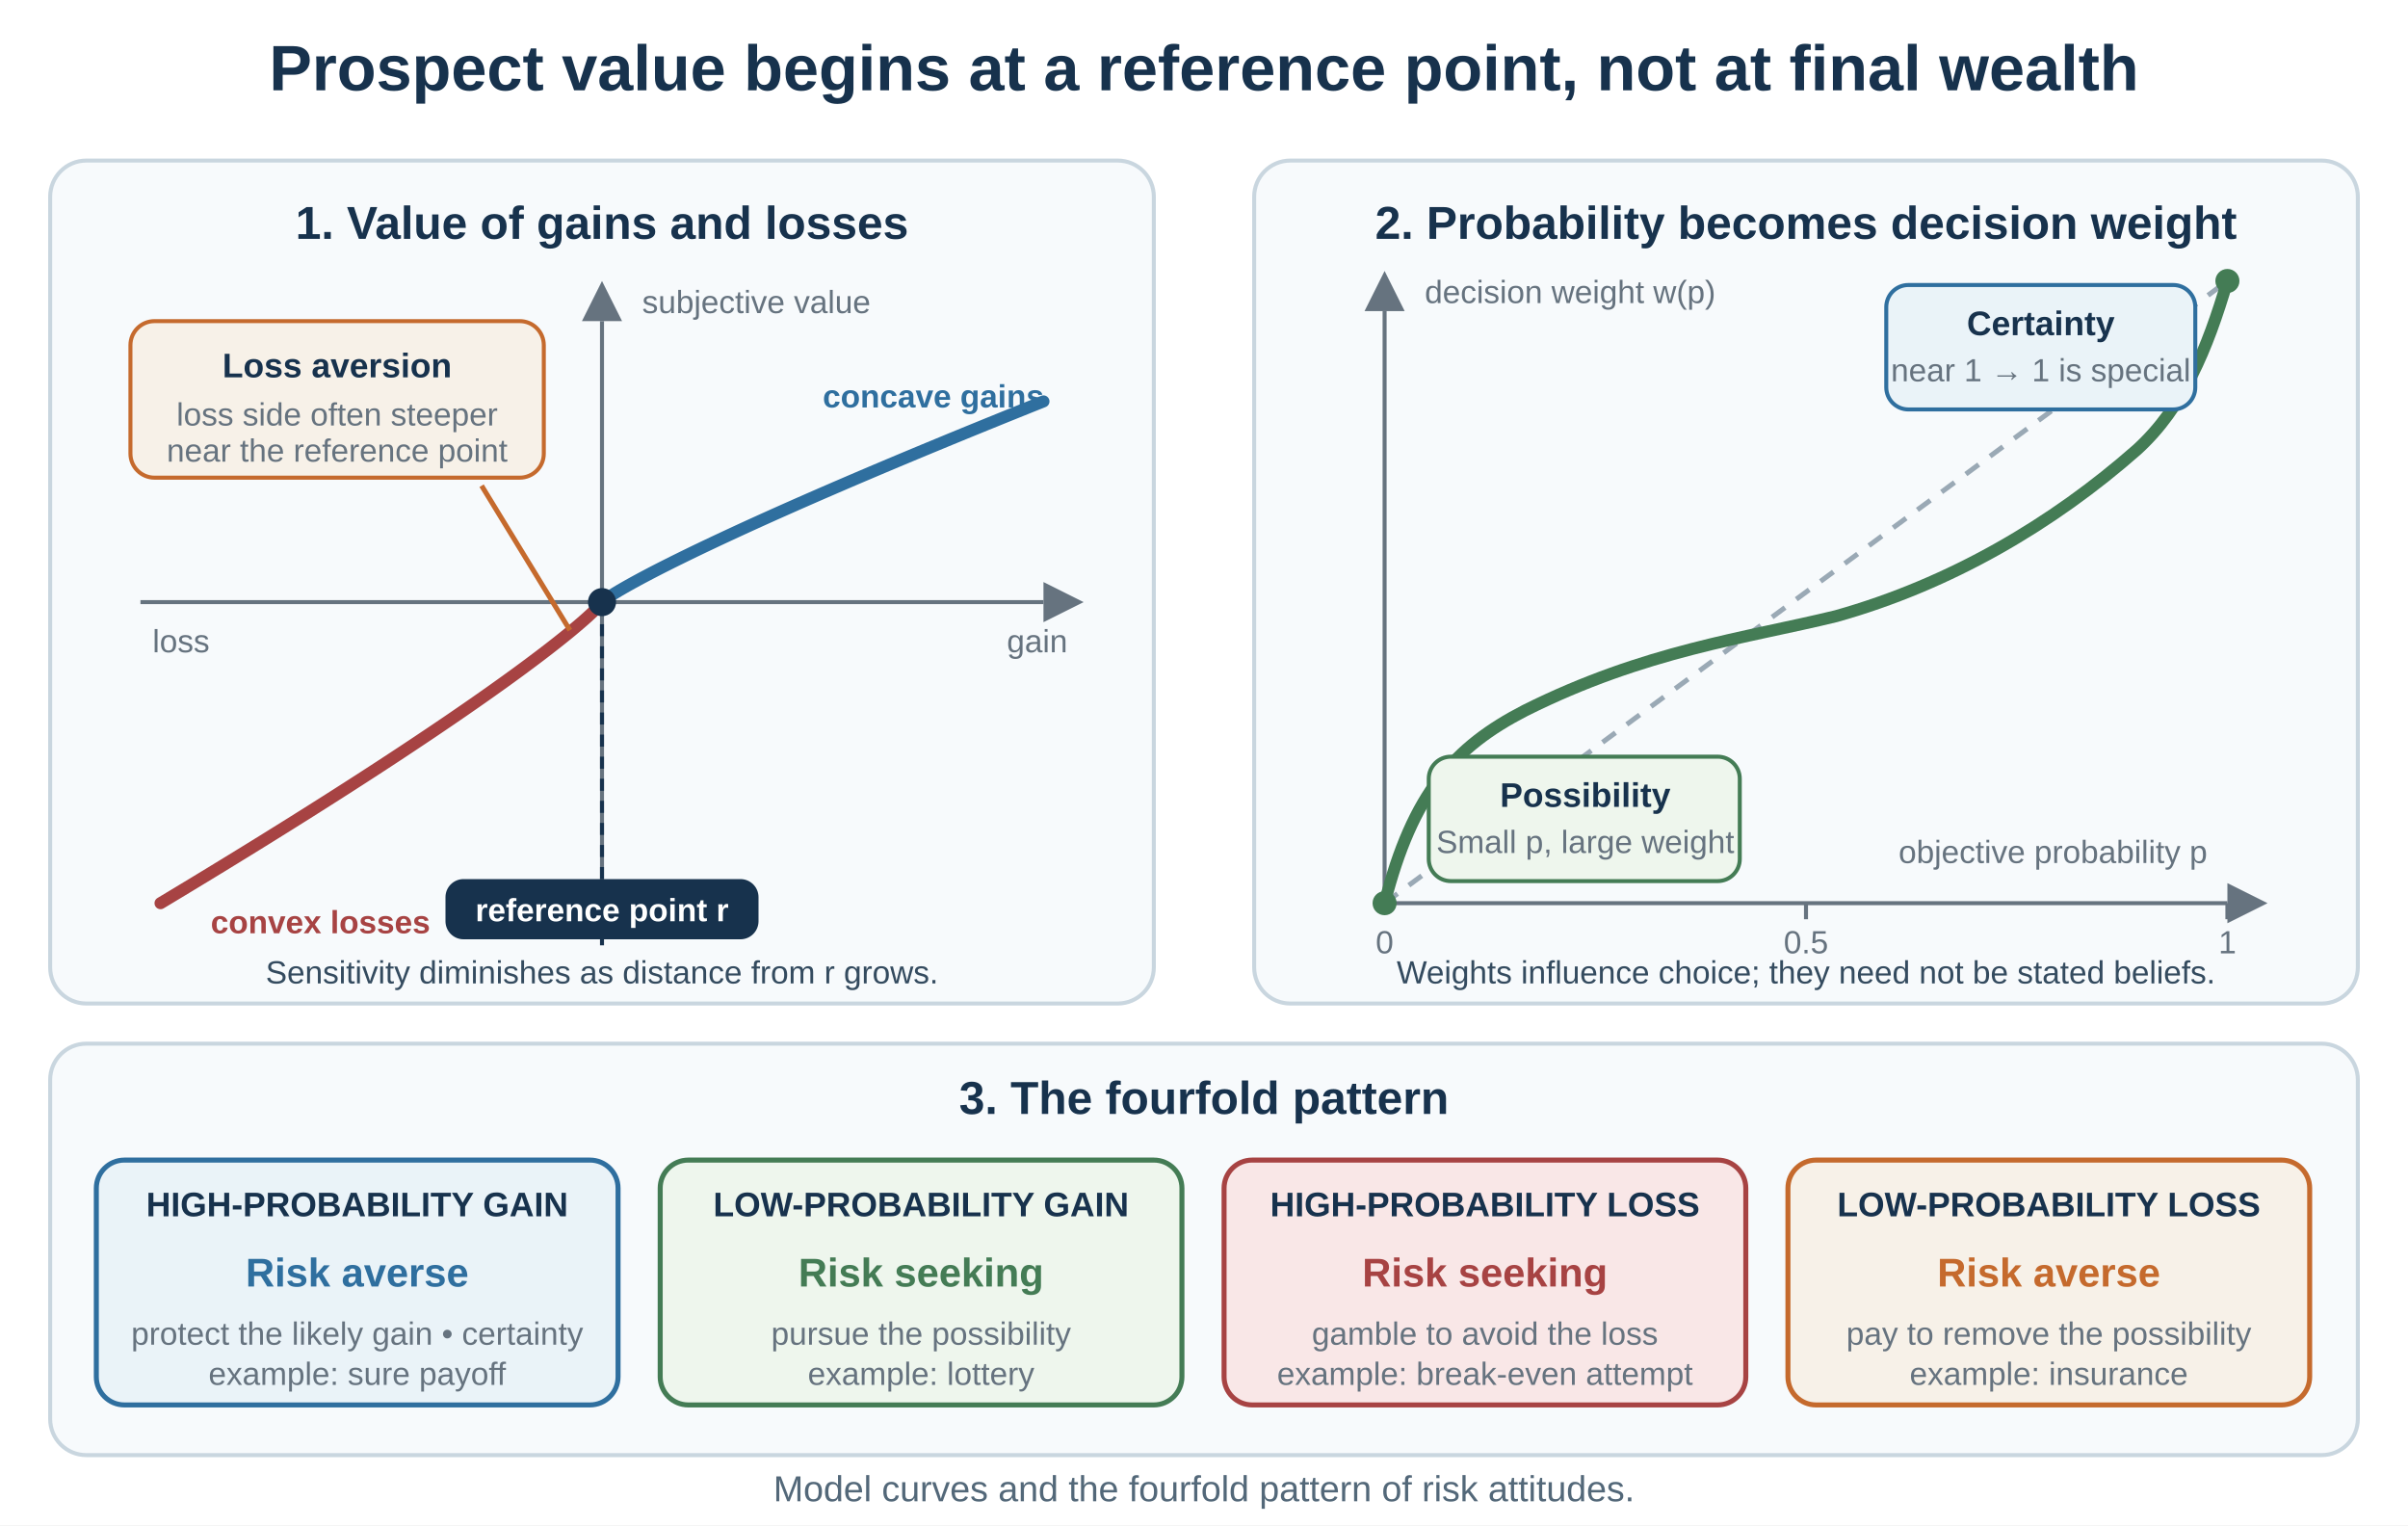
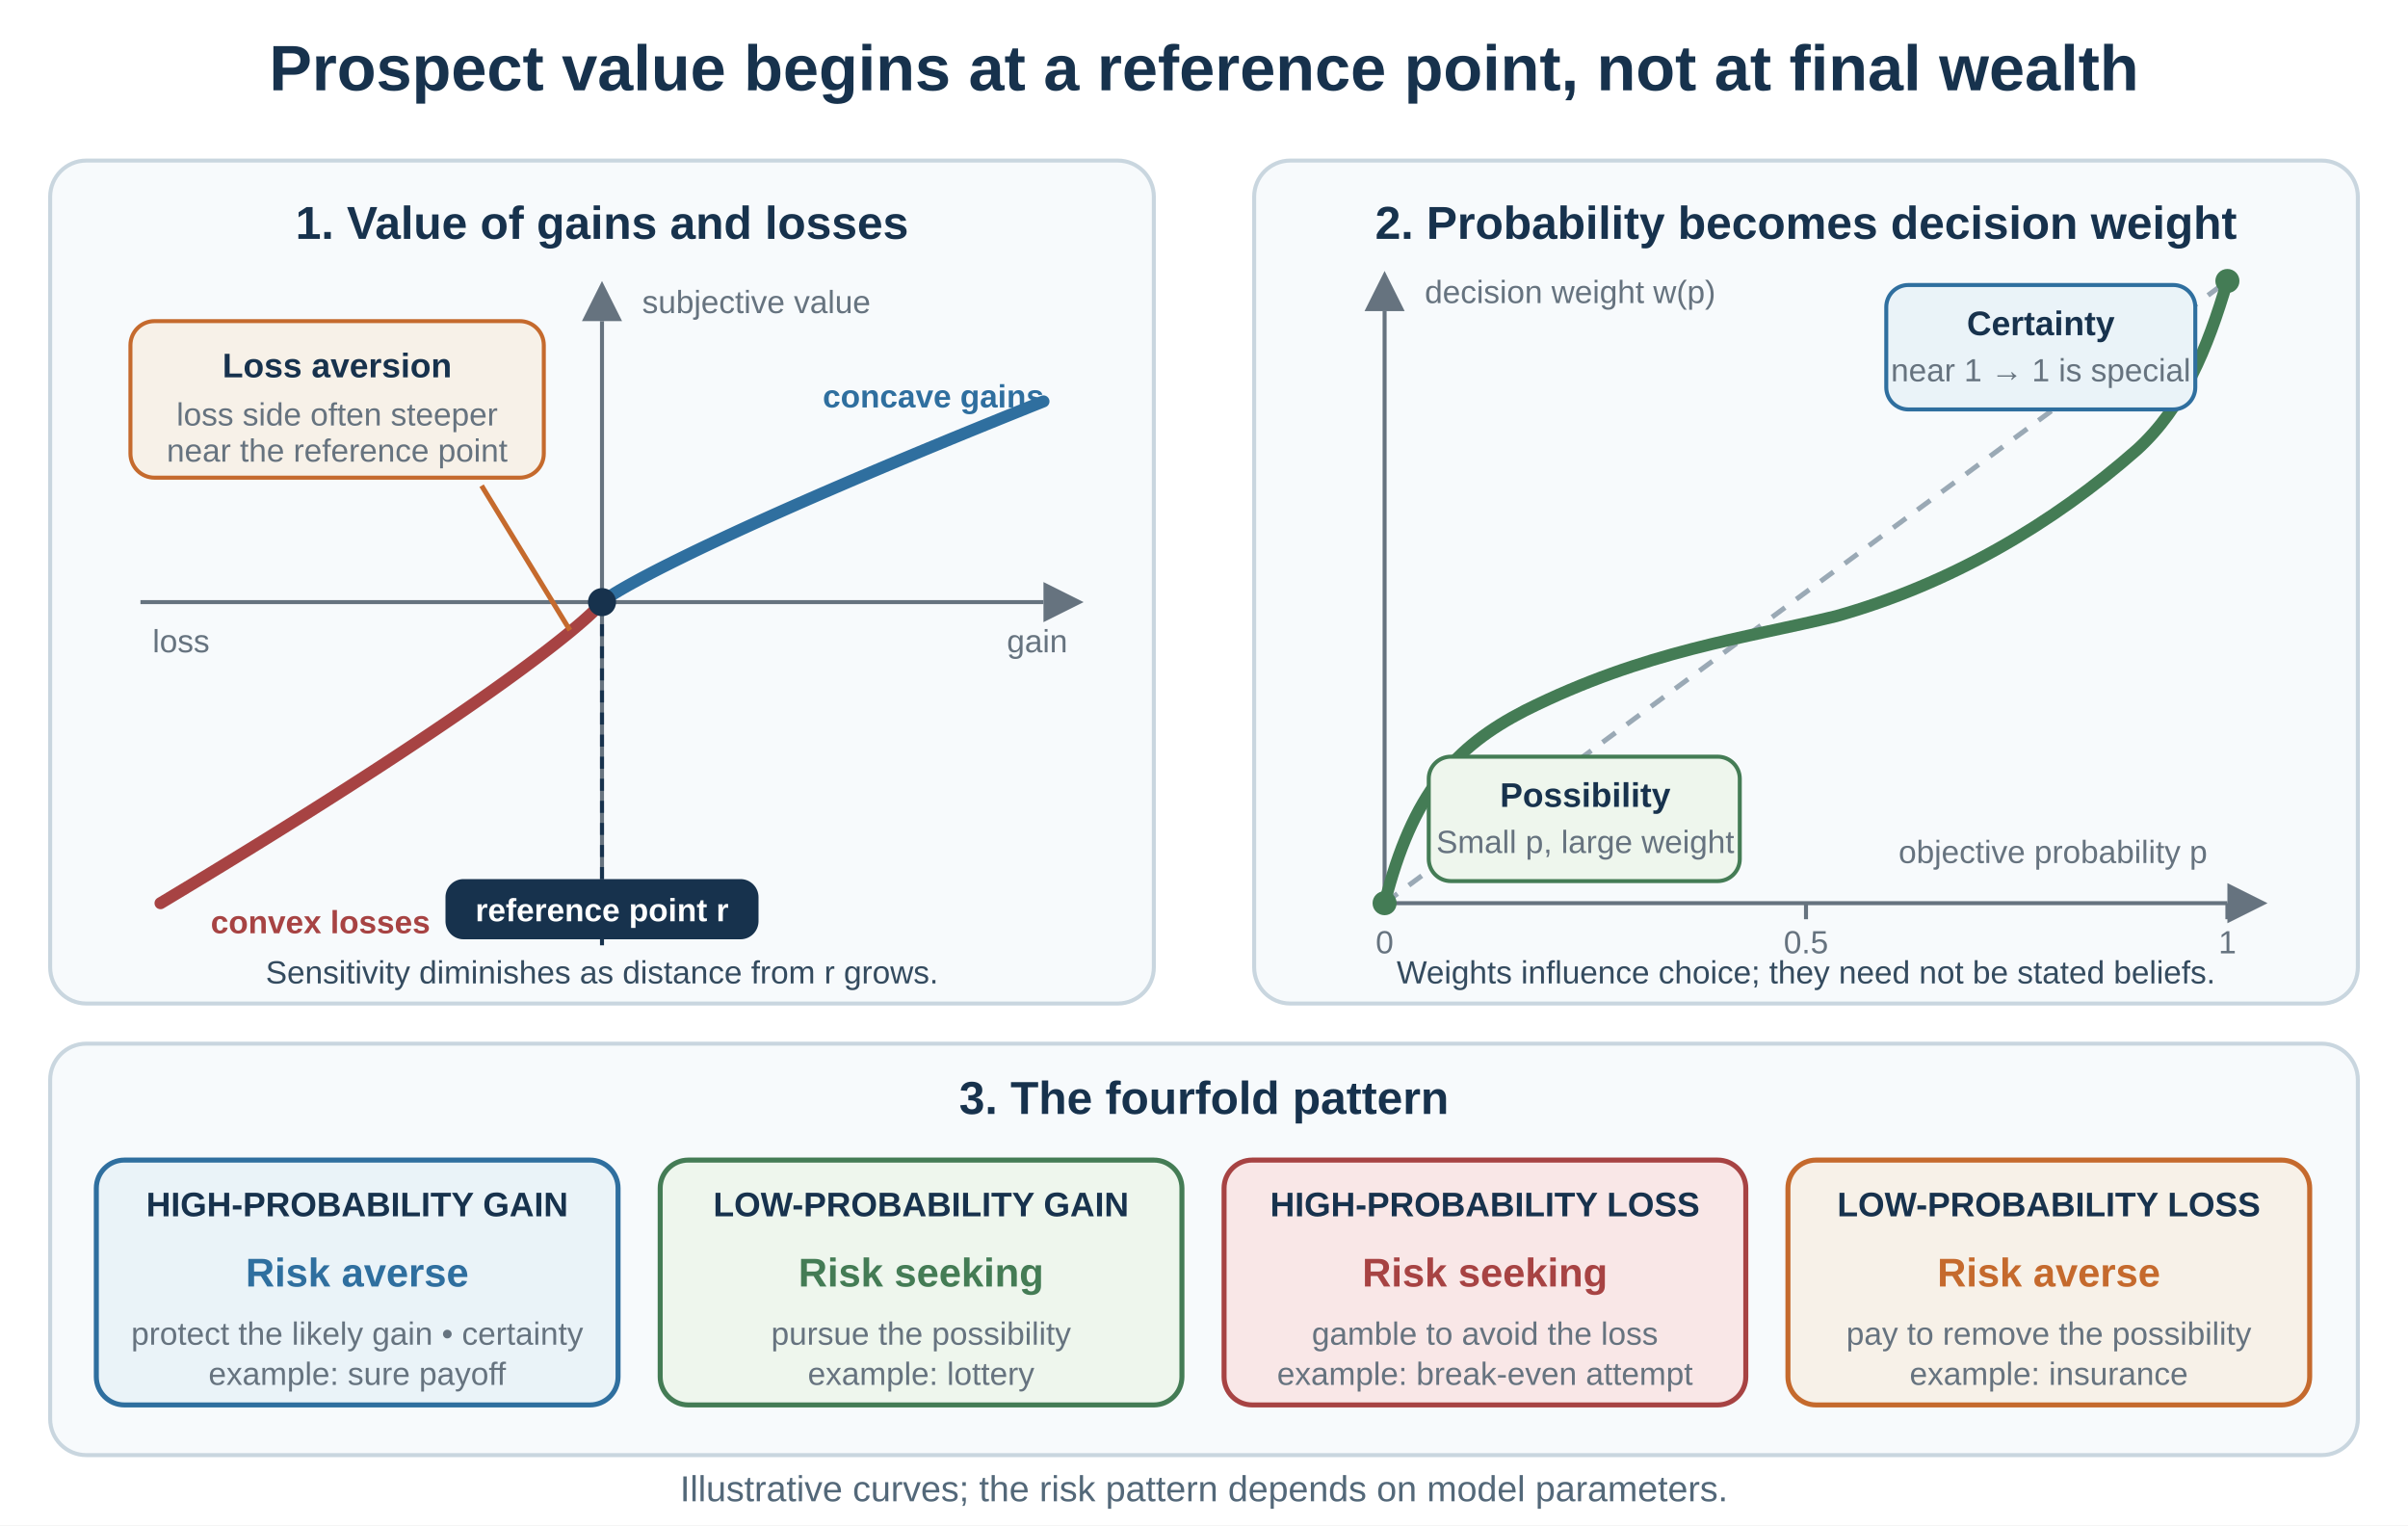
<svg xmlns="http://www.w3.org/2000/svg" width="1200" height="760" viewBox="0 0 1200 760" role="img" aria-labelledby="title desc">
  <defs>
    <marker id="pt-arrow" viewBox="0 0 10 8" markerWidth="10" markerHeight="8" refX="9" refY="4" orient="auto" markerUnits="userSpaceOnUse">
      <path d="M0.5,0.8 L9,4 L0.5,7.2 z" fill="#66737f" />
    </marker>
    <style>
      .title { font: 700 32px Arial, sans-serif; fill: #17324d; }
      .panel-title { font: 700 23px Arial, sans-serif; fill: #17324d; }
      .label { font: 700 17px Arial, sans-serif; fill: #17324d; }
      .body { font: 16px Arial, sans-serif; fill: #344b5f; }
      .small { font: 16px Arial, sans-serif; fill: #66737f; }
      .axis { stroke: #66737f; stroke-width: 2; }
    </style>
  </defs>
  <rect width="1200" height="760" fill="#ffffff" />
  <text class="title" x="600" y="45" text-anchor="middle">Prospect value begins at a reference point, not at final wealth</text>
  <rect x="25" y="80" width="550" height="420" rx="18" fill="#f7fafc" stroke="#c9d6df" stroke-width="2" />
  <text class="panel-title" x="300" y="119" text-anchor="middle">1. Value of gains and losses</text>
  <line class="axis" x1="70" y1="300" x2="520" y2="300" />
  <polygon points="520,290 540,300 520,310" fill="#66737f" />
  <line class="axis" x1="300" y1="460" x2="300" y2="160" />
  <polygon points="290,160 300,140 310,160" fill="#66737f" />
  <text class="small" x="532" y="325" text-anchor="end">gain</text>
  <text class="small" x="76" y="325">loss</text>
  <text class="small" x="320" y="156">subjective value</text>
  <path d="M 300.00 300.00 L 297.80 302.61 L 295.60 304.80 L 293.40 306.85 L 291.20 308.83 L 289.00 310.74 L 286.80 312.61 L 284.60 314.45 L 282.40 316.25 L 280.20 318.02 L 278.00 319.77 L 275.80 321.50 L 273.60 323.22 L 271.40 324.91 L 269.20 326.59 L 267.00 328.25 L 264.80 329.90 L 262.60 331.54 L 260.40 333.17 L 258.20 334.79 L 256.00 336.39 L 253.80 337.99 L 251.60 339.58 L 249.40 341.15 L 247.20 342.72 L 245.00 344.29 L 242.80 345.84 L 240.60 347.39 L 238.40 348.93 L 236.20 350.47 L 234.00 351.99 L 231.80 353.52 L 229.60 355.03 L 227.40 356.54 L 225.20 358.05 L 223.00 359.55 L 220.80 361.04 L 218.60 362.53 L 216.40 364.02 L 214.20 365.50 L 212.00 366.97 L 209.80 368.44 L 207.60 369.91 L 205.40 371.37 L 203.20 372.83 L 201.00 374.29 L 198.80 375.74 L 196.60 377.19 L 194.40 378.63 L 192.20 380.07 L 190.00 381.51 L 187.80 382.94 L 185.60 384.37 L 183.40 385.79 L 181.20 387.22 L 179.00 388.64 L 176.80 390.05 L 174.60 391.47 L 172.40 392.88 L 170.20 394.28 L 168.00 395.69 L 165.80 397.09 L 163.60 398.49 L 161.40 399.89 L 159.20 401.28 L 157.00 402.67 L 154.80 404.06 L 152.60 405.45 L 150.40 406.83 L 148.20 408.21 L 146.00 409.59 L 143.80 410.97 L 141.60 412.34 L 139.40 413.71 L 137.20 415.08 L 135.00 416.45 L 132.80 417.82 L 130.60 419.18 L 128.40 420.54 L 126.20 421.90 L 124.00 423.26 L 121.80 424.61 L 119.60 425.96 L 117.40 427.32 L 115.20 428.66 L 113.00 430.01 L 110.80 431.36 L 108.60 432.70 L 106.40 434.04 L 104.20 435.38 L 102.00 436.72 L 99.80 438.05 L 97.60 439.39 L 95.40 440.72 L 93.20 442.05 L 91.00 443.38 L 88.80 444.71 L 86.60 446.03 L 84.40 447.36 L 82.20 448.68 L 80.00 450.00" fill="none" stroke="#a74343" stroke-width="6" stroke-linecap="round" />
  <path d="M 300.00 300.00 L 302.20 298.26 L 304.40 296.80 L 306.60 295.43 L 308.80 294.11 L 311.00 292.84 L 313.20 291.59 L 315.40 290.37 L 317.60 289.17 L 319.80 287.98 L 322.00 286.82 L 324.20 285.66 L 326.40 284.52 L 328.60 283.39 L 330.80 282.27 L 333.00 281.17 L 335.20 280.06 L 337.40 278.97 L 339.60 277.89 L 341.80 276.81 L 344.00 275.74 L 346.20 274.67 L 348.40 273.62 L 350.60 272.56 L 352.80 271.52 L 355.00 270.48 L 357.20 269.44 L 359.40 268.41 L 361.60 267.38 L 363.80 266.36 L 366.00 265.34 L 368.20 264.32 L 370.40 263.31 L 372.60 262.30 L 374.80 261.30 L 377.00 260.30 L 379.20 259.30 L 381.40 258.31 L 383.60 257.32 L 385.80 256.33 L 388.00 255.35 L 390.20 254.37 L 392.40 253.39 L 394.60 252.42 L 396.80 251.44 L 399.00 250.47 L 401.20 249.51 L 403.40 248.54 L 405.60 247.58 L 407.80 246.62 L 410.00 245.66 L 412.20 244.71 L 414.40 243.76 L 416.60 242.80 L 418.80 241.86 L 421.00 240.91 L 423.20 239.96 L 425.40 239.02 L 427.60 238.08 L 429.80 237.14 L 432.00 236.21 L 434.20 235.27 L 436.40 234.34 L 438.60 233.41 L 440.80 232.48 L 443.00 231.55 L 445.20 230.63 L 447.40 229.70 L 449.60 228.78 L 451.80 227.86 L 454.00 226.94 L 456.20 226.02 L 458.40 225.11 L 460.60 224.19 L 462.80 223.28 L 465.00 222.37 L 467.20 221.46 L 469.40 220.55 L 471.60 219.64 L 473.80 218.73 L 476.00 217.83 L 478.20 216.93 L 480.40 216.02 L 482.60 215.12 L 484.80 214.22 L 487.00 213.33 L 489.20 212.43 L 491.40 211.53 L 493.60 210.64 L 495.80 209.75 L 498.00 208.85 L 500.20 207.96 L 502.40 207.07 L 504.60 206.19 L 506.80 205.30 L 509.00 204.41 L 511.20 203.53 L 513.40 202.64 L 515.60 201.76 L 517.80 200.88 L 520.00 200.00" fill="none" stroke="#2f6f9f" stroke-width="6" stroke-linecap="round" />
  <circle cx="300" cy="300" r="7" fill="#17324d" />
  <line x1="300" y1="300" x2="300" y2="475" stroke="#17324d" stroke-width="2" stroke-dasharray="6 5" />
  <rect x="222" y="438" width="156" height="30" rx="9" fill="#17324d" />
  <text x="300" y="459" text-anchor="middle" font-family="Arial, sans-serif" font-size="16" font-weight="700" fill="#ffffff">reference point r</text>
  <text x="410" y="203" font-family="Arial, sans-serif" font-size="16" font-weight="700" fill="#2f6f9f">concave gains</text>
  <text x="105" y="465" font-family="Arial, sans-serif" font-size="16" font-weight="700" fill="#a74343">convex losses</text>
  <path d="M284 314 L240 242" fill="none" stroke="#c56a2d" stroke-width="2.5" />
  <rect x="65" y="160" width="206" height="78" rx="12" fill="#f7f1e8" stroke="#c56a2d" stroke-width="2" />
  <text class="label" x="168" y="188" text-anchor="middle">Loss aversion</text>
  <text class="small" x="168" y="212" text-anchor="middle">loss side often steeper</text>
  <text class="small" x="168" y="230" text-anchor="middle">near the reference point</text>
  <text class="body" x="300" y="490" text-anchor="middle">Sensitivity diminishes as distance from r grows.</text>
  <rect x="625" y="80" width="550" height="420" rx="18" fill="#f7fafc" stroke="#c9d6df" stroke-width="2" />
  <text class="panel-title" x="900" y="119" text-anchor="middle">2. Probability becomes decision weight</text>
  <line class="axis" x1="690" y1="450" x2="1110" y2="450" />
  <polygon points="1110,440 1130,450 1110,460" fill="#66737f" />
  <line class="axis" x1="690" y1="450" x2="690" y2="155" />
  <polygon points="680,155 690,135 700,155" fill="#66737f" />
  <text class="small" x="1100" y="430" text-anchor="end">objective probability p</text>
  <text class="small" x="710" y="151">decision weight w(p)</text>
  <line x1="690" y1="450" x2="1110" y2="140" stroke="#9aa9b5" stroke-width="2.5" stroke-dasharray="8 7" />
  <text class="small" x="980" y="206" transform="rotate(-36 980 206)">w(p) = p</text>
  <path d="M690 450 C704 395,725 372,760 354 C820 324,870 318,915 307 C972 291,1023 261,1065 224 C1088 203,1100 174,1110 140" fill="none" stroke="#447c55" stroke-width="6" stroke-linecap="round" />
  <circle cx="690" cy="450" r="6" fill="#447c55" />
  <circle cx="1110" cy="140" r="6" fill="#447c55" />
  <rect x="712" y="377" width="155" height="62" rx="11" fill="#eef6ed" stroke="#447c55" stroke-width="2" />
  <text class="label" x="790" y="402" text-anchor="middle">Possibility</text>
  <text class="small" x="790" y="425" text-anchor="middle">Small p, large weight</text>
  <rect x="940" y="142" width="154" height="62" rx="11" fill="#eaf3f8" stroke="#2f6f9f" stroke-width="2" />
  <text class="label" x="1017" y="167" text-anchor="middle">Certainty</text>
  <text class="small" x="1017" y="190" text-anchor="middle">near 1 → 1 is special</text>
  <line x1="900" y1="450" x2="900" y2="458" stroke="#66737f" stroke-width="2" />
  <line x1="1110" y1="450" x2="1110" y2="458" stroke="#66737f" stroke-width="2" />
  <text class="small" x="690" y="475" text-anchor="middle">0</text>
  <text class="small" x="900" y="475" text-anchor="middle">0.5</text>
  <text class="small" x="1110" y="475" text-anchor="middle">1</text>
  <text class="body" x="900" y="490" text-anchor="middle">Weights influence choice; they need not be stated beliefs.</text>
  <rect x="25" y="520" width="1150" height="205" rx="18" fill="#f7fafc" stroke="#c9d6df" stroke-width="2" />
  <text class="panel-title" x="600" y="555" text-anchor="middle">3. The fourfold pattern</text>
  <rect x="48" y="578" width="260" height="122" rx="14" fill="#eaf3f8" stroke="#2f6f9f" stroke-width="2.5" />
  <text class="label" x="178" y="606" text-anchor="middle">HIGH-PROBABILITY GAIN</text>
  <text x="178" y="641" text-anchor="middle" font-family="Arial, sans-serif" font-size="20" font-weight="700" fill="#2f6f9f">Risk averse</text>
  <text class="small" x="178" y="670" text-anchor="middle">protect the likely gain • certainty</text>
  <text class="small" x="178" y="690" text-anchor="middle">example: sure payoff</text>
  <rect x="329" y="578" width="260" height="122" rx="14" fill="#eef6ed" stroke="#447c55" stroke-width="2.5" />
  <text class="label" x="459" y="606" text-anchor="middle">LOW-PROBABILITY GAIN</text>
  <text x="459" y="641" text-anchor="middle" font-family="Arial, sans-serif" font-size="20" font-weight="700" fill="#447c55">Risk seeking</text>
  <text class="small" x="459" y="670" text-anchor="middle">pursue the possibility</text>
  <text class="small" x="459" y="690" text-anchor="middle">example: lottery</text>
  <rect x="610" y="578" width="260" height="122" rx="14" fill="#f9e7e7" stroke="#a74343" stroke-width="2.5" />
  <text class="label" x="740" y="606" text-anchor="middle">HIGH-PROBABILITY LOSS</text>
  <text x="740" y="641" text-anchor="middle" font-family="Arial, sans-serif" font-size="20" font-weight="700" fill="#a74343">Risk seeking</text>
  <text class="small" x="740" y="670" text-anchor="middle">gamble to avoid the loss</text>
  <text class="small" x="740" y="690" text-anchor="middle">example: break-even attempt</text>
  <rect x="891" y="578" width="260" height="122" rx="14" fill="#f7f1e8" stroke="#c56a2d" stroke-width="2.5" />
  <text class="label" x="1021" y="606" text-anchor="middle">LOW-PROBABILITY LOSS</text>
  <text x="1021" y="641" text-anchor="middle" font-family="Arial, sans-serif" font-size="20" font-weight="700" fill="#c56a2d">Risk averse</text>
  <text class="small" x="1021" y="670" text-anchor="middle">pay to remove the possibility</text>
  <text class="small" x="1021" y="690" text-anchor="middle">example: insurance</text>
-   <text x="600" y="748" text-anchor="middle" font-family="Arial, sans-serif" font-size="18" fill="#536879">Model curves and the fourfold pattern of risk attitudes.</text>
+   <text x="600" y="748" text-anchor="middle" font-family="Arial, sans-serif" font-size="18" fill="#536879">Illustrative curves; the risk pattern depends on model parameters.</text>
</svg>
